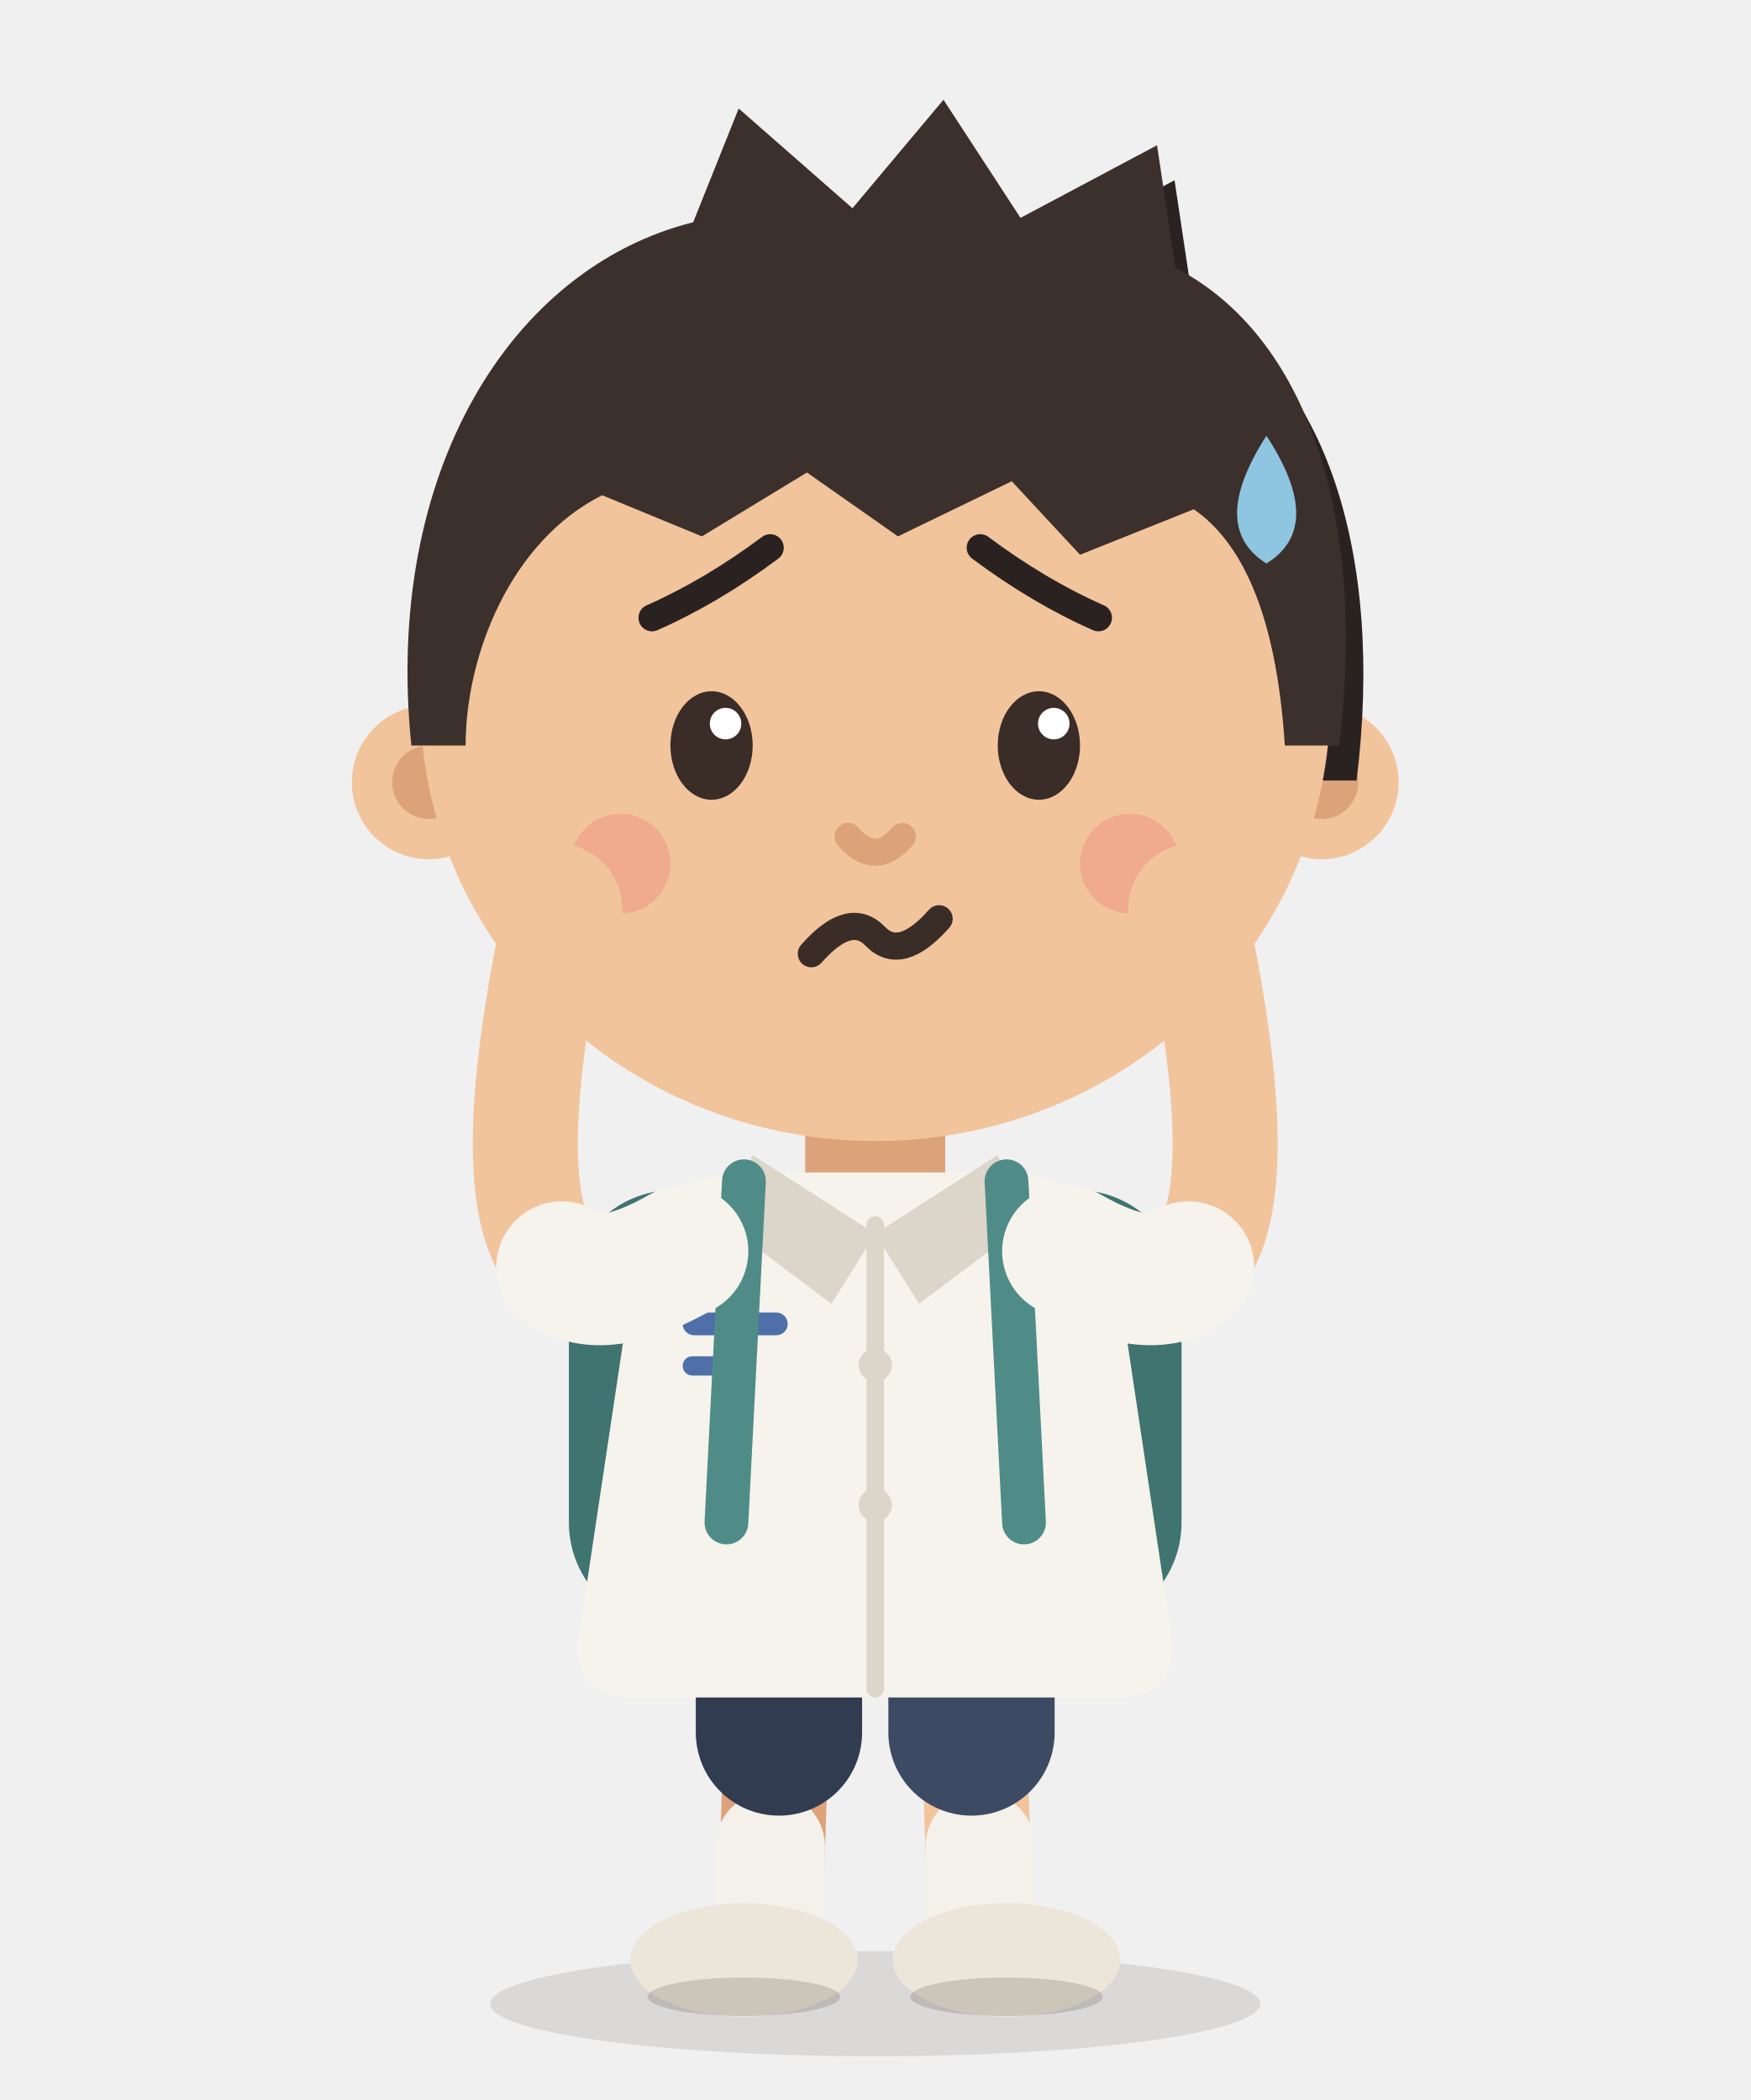
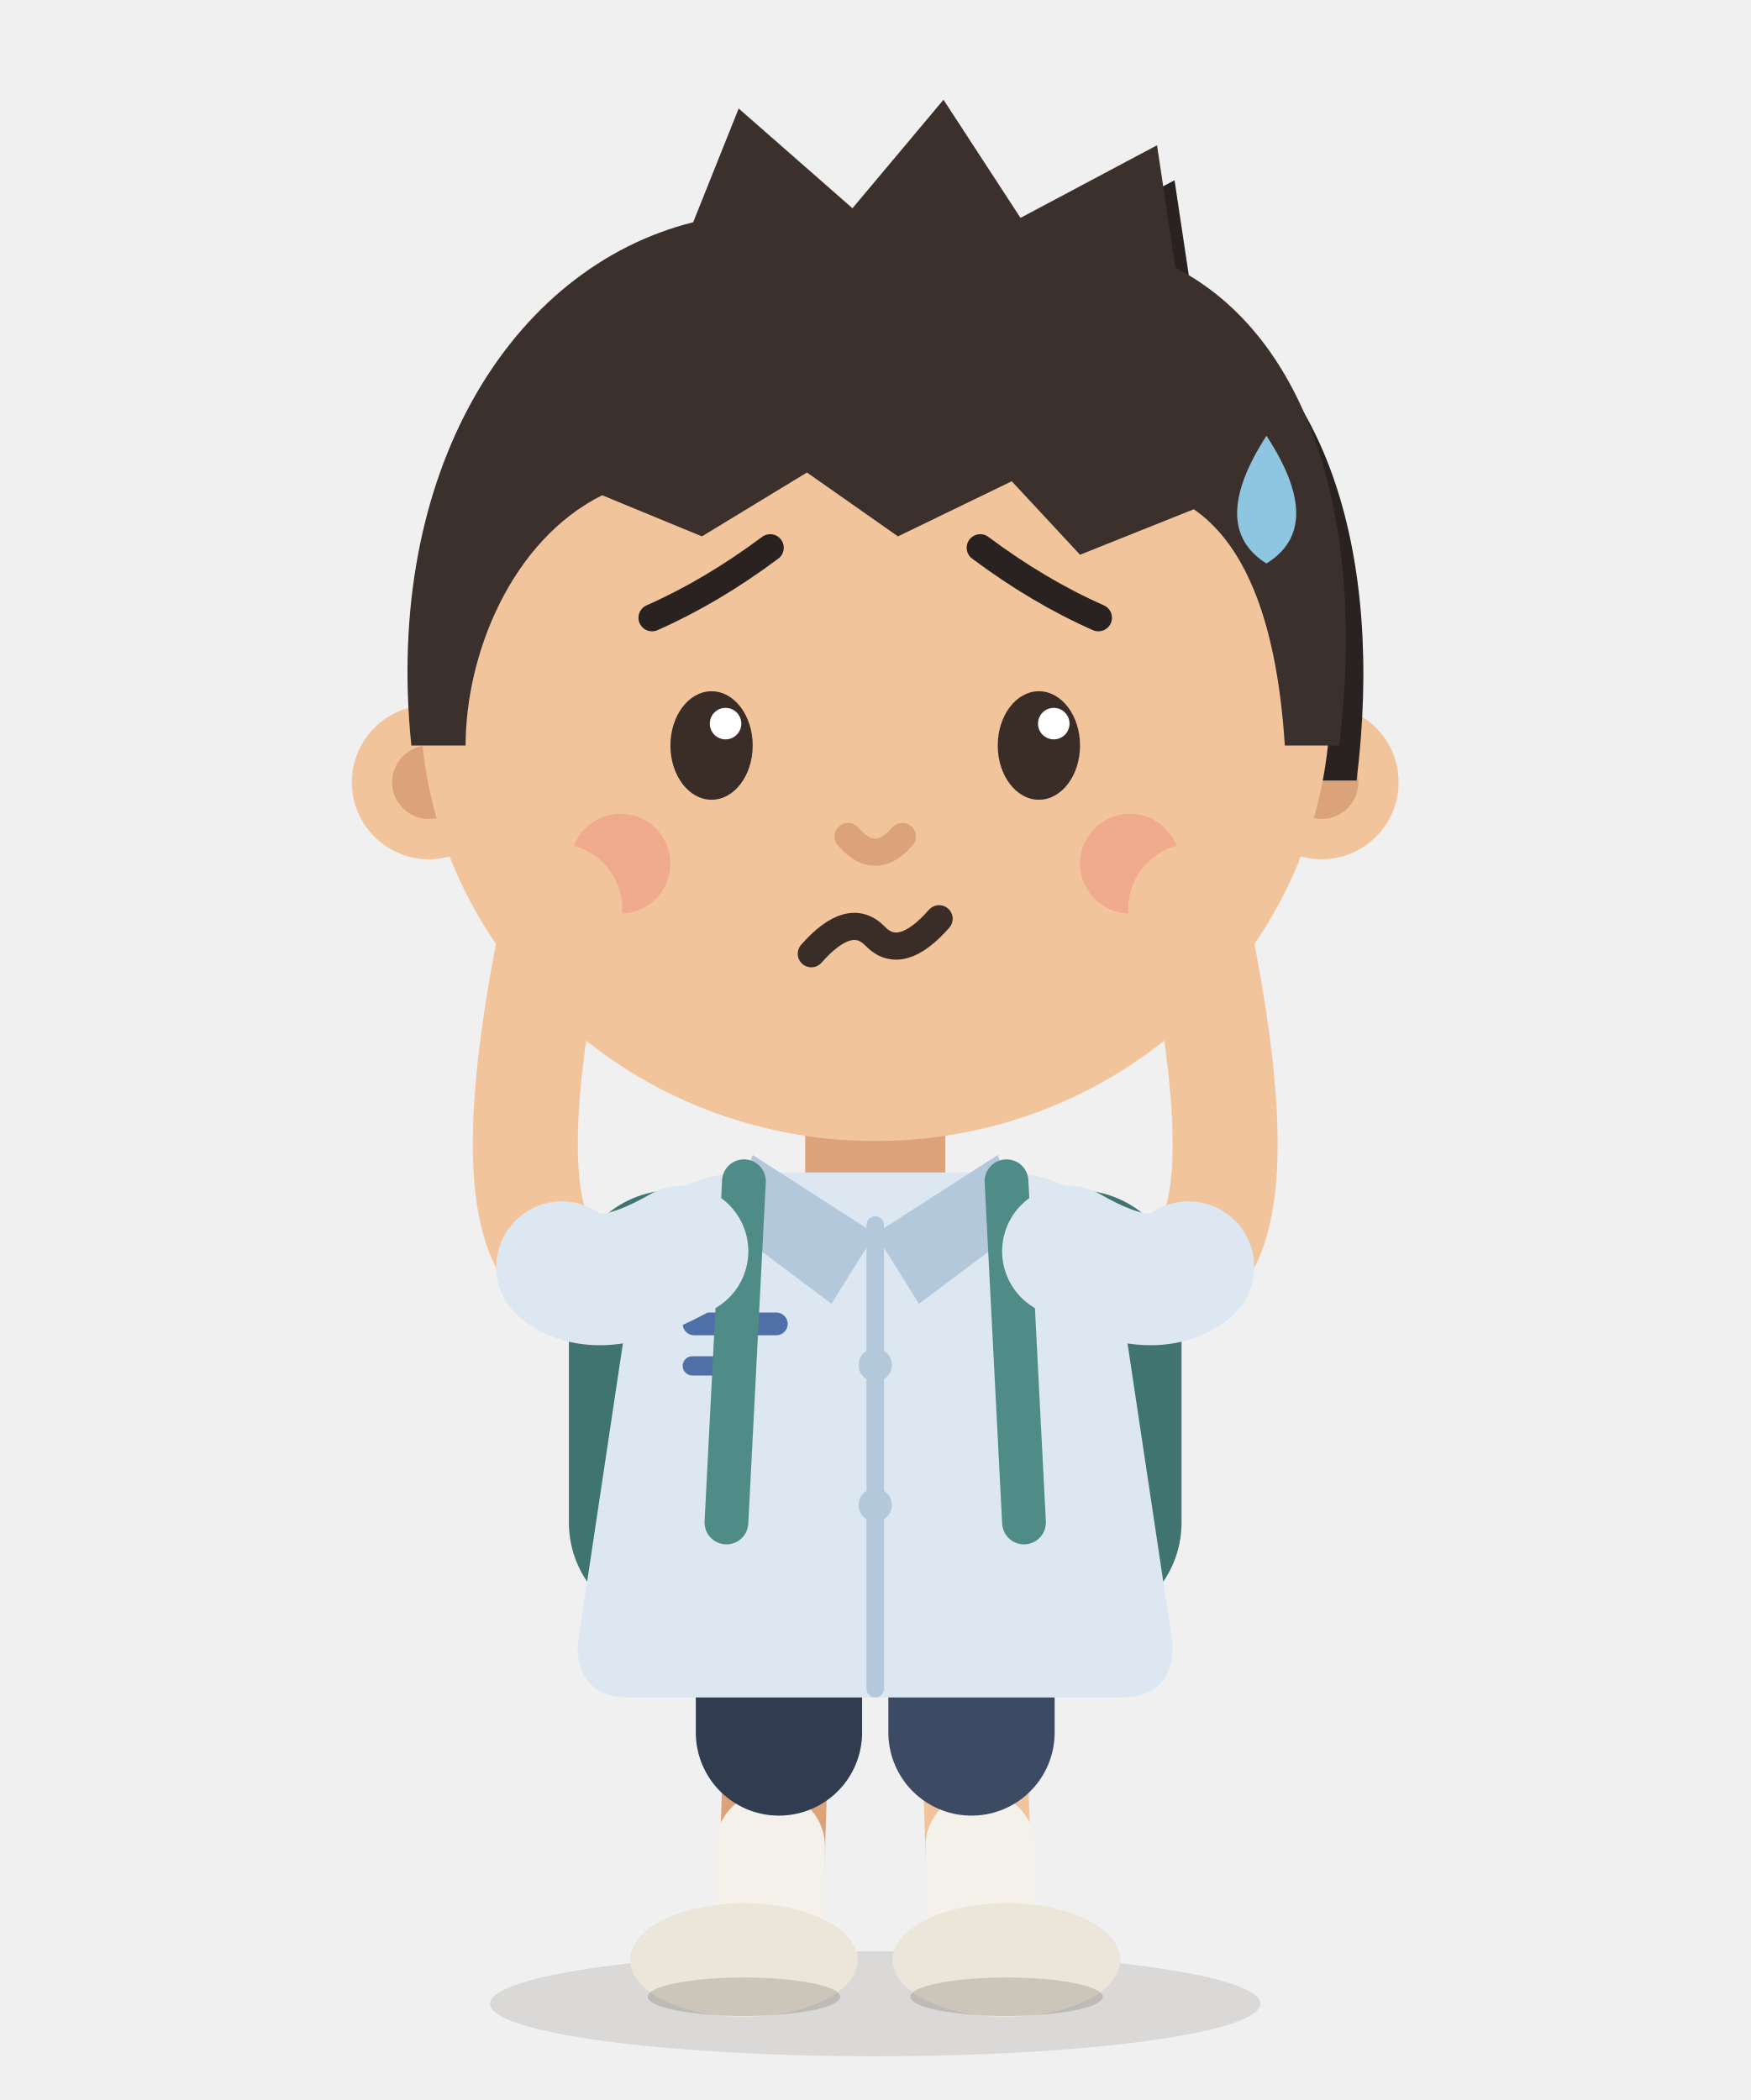
<svg xmlns="http://www.w3.org/2000/svg" viewBox="0 0 200 240" width="200" height="240">
  <ellipse cx="100" cy="229" rx="44" ry="6" fill="#3A2C26" opacity=".12" />
  <rect x="65" y="136" width="70" height="50" rx="12" fill="#3F7470" />
  <path d="M89 188L88 220" fill="none" stroke="#DCA37A" stroke-width="12" stroke-linecap="round" stroke-linejoin="round" />
  <path d="M111 188L112 220" fill="none" stroke="#F2C49C" stroke-width="12" stroke-linecap="round" stroke-linejoin="round" />
  <path d="M88 211L88 220" fill="none" stroke="#F4F1EA" stroke-width="12.5" stroke-linecap="round" stroke-linejoin="round" />
  <path d="M112 211L112 220" fill="none" stroke="#F4F1EA" stroke-width="12.5" stroke-linecap="round" stroke-linejoin="round" />
  <path d="M89 184L89 198" fill="none" stroke="#313C51" stroke-width="19" stroke-linecap="round" stroke-linejoin="round" />
  <path d="M111 184L111 198" fill="none" stroke="#3D4A63" stroke-width="19" stroke-linecap="round" stroke-linejoin="round" />
  <ellipse cx="85" cy="224" rx="13" ry="6.5" fill="#ECE6DA" />
  <ellipse cx="115" cy="224" rx="13" ry="6.5" fill="#ECE6DA" />
  <ellipse cx="85" cy="228.2" rx="11" ry="2.2" fill="#3A2C26" opacity=".18" />
  <ellipse cx="115" cy="228.2" rx="11" ry="2.2" fill="#3A2C26" opacity=".18" />
  <rect x="92" y="116.4" width="16" height="23.6" fill="#DCA37A" />
-   <path d="M72 148Q72 134 86 134L114 134Q128 134 128 148L134 188Q134 194 128 194L72 194Q66 194 66 188Z" fill="#F6F3EC" />
-   <path d="M100 140L100 193" fill="none" stroke="#DCD5C9" stroke-width="2" stroke-linecap="round" stroke-linejoin="round" />
-   <circle cx="100" cy="156" r="1.9" fill="#DCD5C9" />
-   <circle cx="100" cy="172" r="1.9" fill="#DCD5C9" />
+   <path d="M72 148Q72 134 86 134L114 134Q128 134 128 148L134 188Q134 194 128 194L72 194Q66 194 66 188Z" fill="#DCE7F1" />
+   <path d="M100 140L100 193" fill="none" stroke="#B4C8DB" stroke-width="2" stroke-linecap="round" stroke-linejoin="round" />
+   <circle cx="100" cy="156" r="1.9" fill="#B4C8DB" />
+   <circle cx="100" cy="172" r="1.9" fill="#B4C8DB" />
  <rect x="78" y="150" width="12" height="2.6" rx="1.3" fill="#4F6FA8" />
  <rect x="78" y="155" width="8" height="2.2" rx="1.1" fill="#4F6FA8" />
-   <path d="M86 132L100 141L95 149L83 140ZM114 132L100 141L105 149L117 140Z" fill="#DCD5C9" />
+   <path d="M86 132L100 141L95 149L83 140ZM114 132L100 141L105 149L117 140Z" fill="#B4C8DB" />
  <path d="M85 135L83 174M115 135L117 174" fill="none" stroke="#4F8C88" stroke-width="5" stroke-linecap="round" stroke-linejoin="round" />
  <circle cx="49" cy="89.4" r="8.8" fill="#F2C49C" />
  <circle cx="151" cy="89.4" r="8.8" fill="#F2C49C" />
  <circle cx="49" cy="89.4" r="4.2" fill="#DCA37A" />
  <circle cx="151" cy="89.4" r="4.2" fill="#DCA37A" />
  <g transform="translate(2 4)">
    <path d="M 47 85.2 C 43.8 54 58.4 30.6 79.2 25.4 L 84.4 12.4 L 97.4 23.8 L 107.8 11.4 L 116.6 24.9 L 132.2 16.6 L 134.3 30.6 C 149.4 38.4 156.2 59.2 153 85.2 L 146.8 85.2 C 145.8 69.6 141.6 61.8 136.4 58.2 L 123.4 63.4 L 115.6 55 L 102.6 61.3 L 92.2 54 L 80.2 61.3 L 68.8 56.6 C 58.4 61.8 53.2 74.8 53.2 85.2 Z" fill="#2A2220" />
  </g>
  <ellipse cx="100" cy="80" rx="52" ry="50.4" fill="#F2C49C" />
  <path d="M 47 85.2 C 43.8 54 58.4 30.6 79.2 25.4 L 84.4 12.4 L 97.4 23.8 L 107.8 11.4 L 116.6 24.9 L 132.2 16.6 L 134.3 30.6 C 149.4 38.4 156.2 59.2 153 85.2 L 146.8 85.2 C 145.8 69.6 141.6 61.8 136.4 58.2 L 123.4 63.4 L 115.6 55 L 102.6 61.3 L 92.2 54 L 80.2 61.3 L 68.8 56.6 C 58.4 61.8 53.2 74.8 53.2 85.2 Z" fill="#3B302C" />
  <circle cx="70.9" cy="98.7" r="5.7" fill="#EE9A86" opacity=".6" />
  <circle cx="129.1" cy="98.7" r="5.7" fill="#EE9A86" opacity=".6" />
  <ellipse cx="81.3" cy="85.2" rx="4.7" ry="6.2" fill="#3A2C26" />
  <circle cx="82.9" cy="82.7" r="1.8" fill="#FFFFFF" />
  <path d="M74.5 70.6Q81.3 67.6 88 62.6" fill="none" stroke="#2A2220" stroke-width="3.1" stroke-linecap="round" stroke-linejoin="round" />
  <ellipse cx="118.7" cy="85.2" rx="4.7" ry="6.2" fill="#3A2C26" />
  <circle cx="120.4" cy="82.7" r="1.8" fill="#FFFFFF" />
  <path d="M125.5 70.6Q118.7 67.6 112 62.6" fill="none" stroke="#2A2220" stroke-width="3.1" stroke-linecap="round" stroke-linejoin="round" />
  <path d="M96.9 95.6Q100 99.2 103.1 95.6" fill="none" stroke="#DCA37A" stroke-width="3.1" stroke-linecap="round" stroke-linejoin="round" />
  <path d="M92.7 109Q97.1 104 100 107Q102.9 110 107.3 105" fill="none" stroke="#3A2C26" stroke-width="3.1" stroke-linecap="round" stroke-linejoin="round" />
  <path d="M144.7 49.8Q151.5 60.2 144.7 64.4Q138 60.2 144.7 49.8Z" fill="#8EC5E0" />
  <path d="M78 143Q52 158 63.6 103.9" fill="none" stroke="#F2C49C" stroke-width="12" stroke-linecap="round" stroke-linejoin="round" />
-   <path d="M78 143Q68.6 148.4 64.2 144.8" fill="none" stroke="#F6F3EC" stroke-width="15" stroke-linecap="round" stroke-linejoin="round" />
+   <path d="M78 143Q68.6 148.4 64.2 144.8" fill="none" stroke="#DCE7F1" stroke-width="15" stroke-linecap="round" stroke-linejoin="round" />
  <circle cx="63.6" cy="103.9" r="7.5" fill="#F2C49C" />
  <path d="M122 143Q148 158 136.4 103.9" fill="none" stroke="#F2C49C" stroke-width="12" stroke-linecap="round" stroke-linejoin="round" />
-   <path d="M122 143Q131.4 148.4 135.8 144.8" fill="none" stroke="#F6F3EC" stroke-width="15" stroke-linecap="round" stroke-linejoin="round" />
+   <path d="M122 143Q131.4 148.4 135.8 144.8" fill="none" stroke="#DCE7F1" stroke-width="15" stroke-linecap="round" stroke-linejoin="round" />
  <circle cx="136.4" cy="103.9" r="7.5" fill="#F2C49C" />
</svg>
